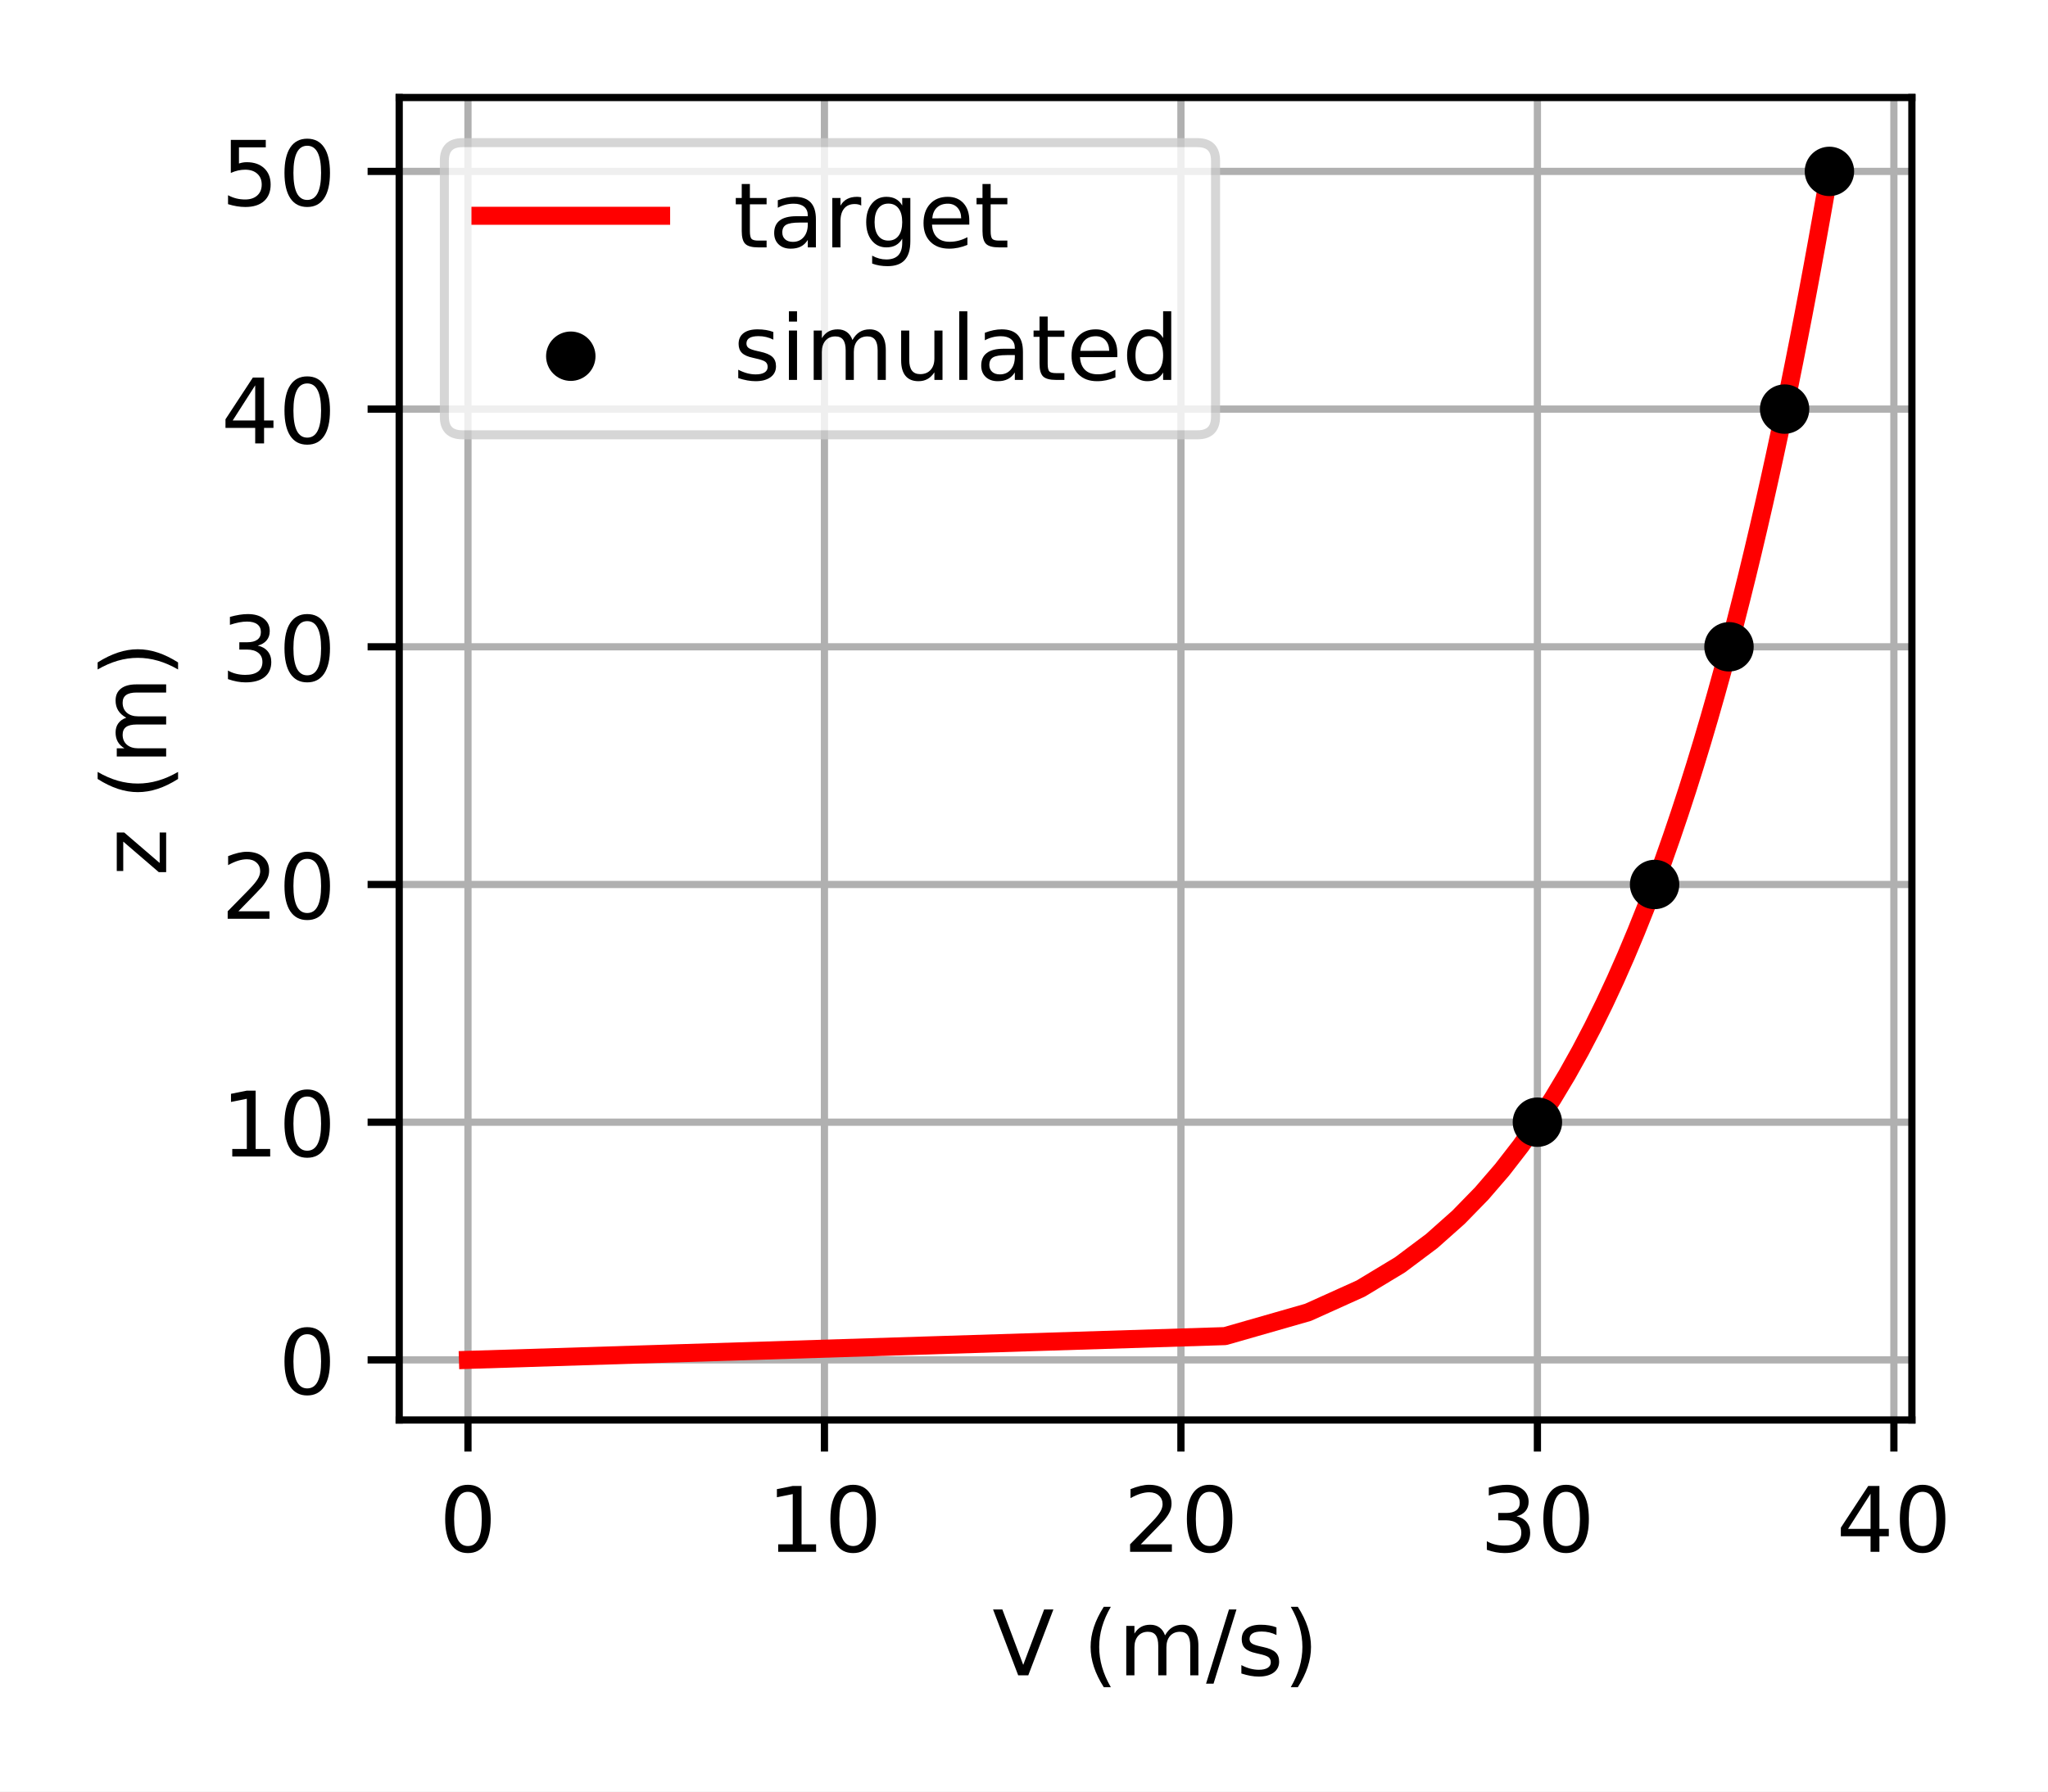
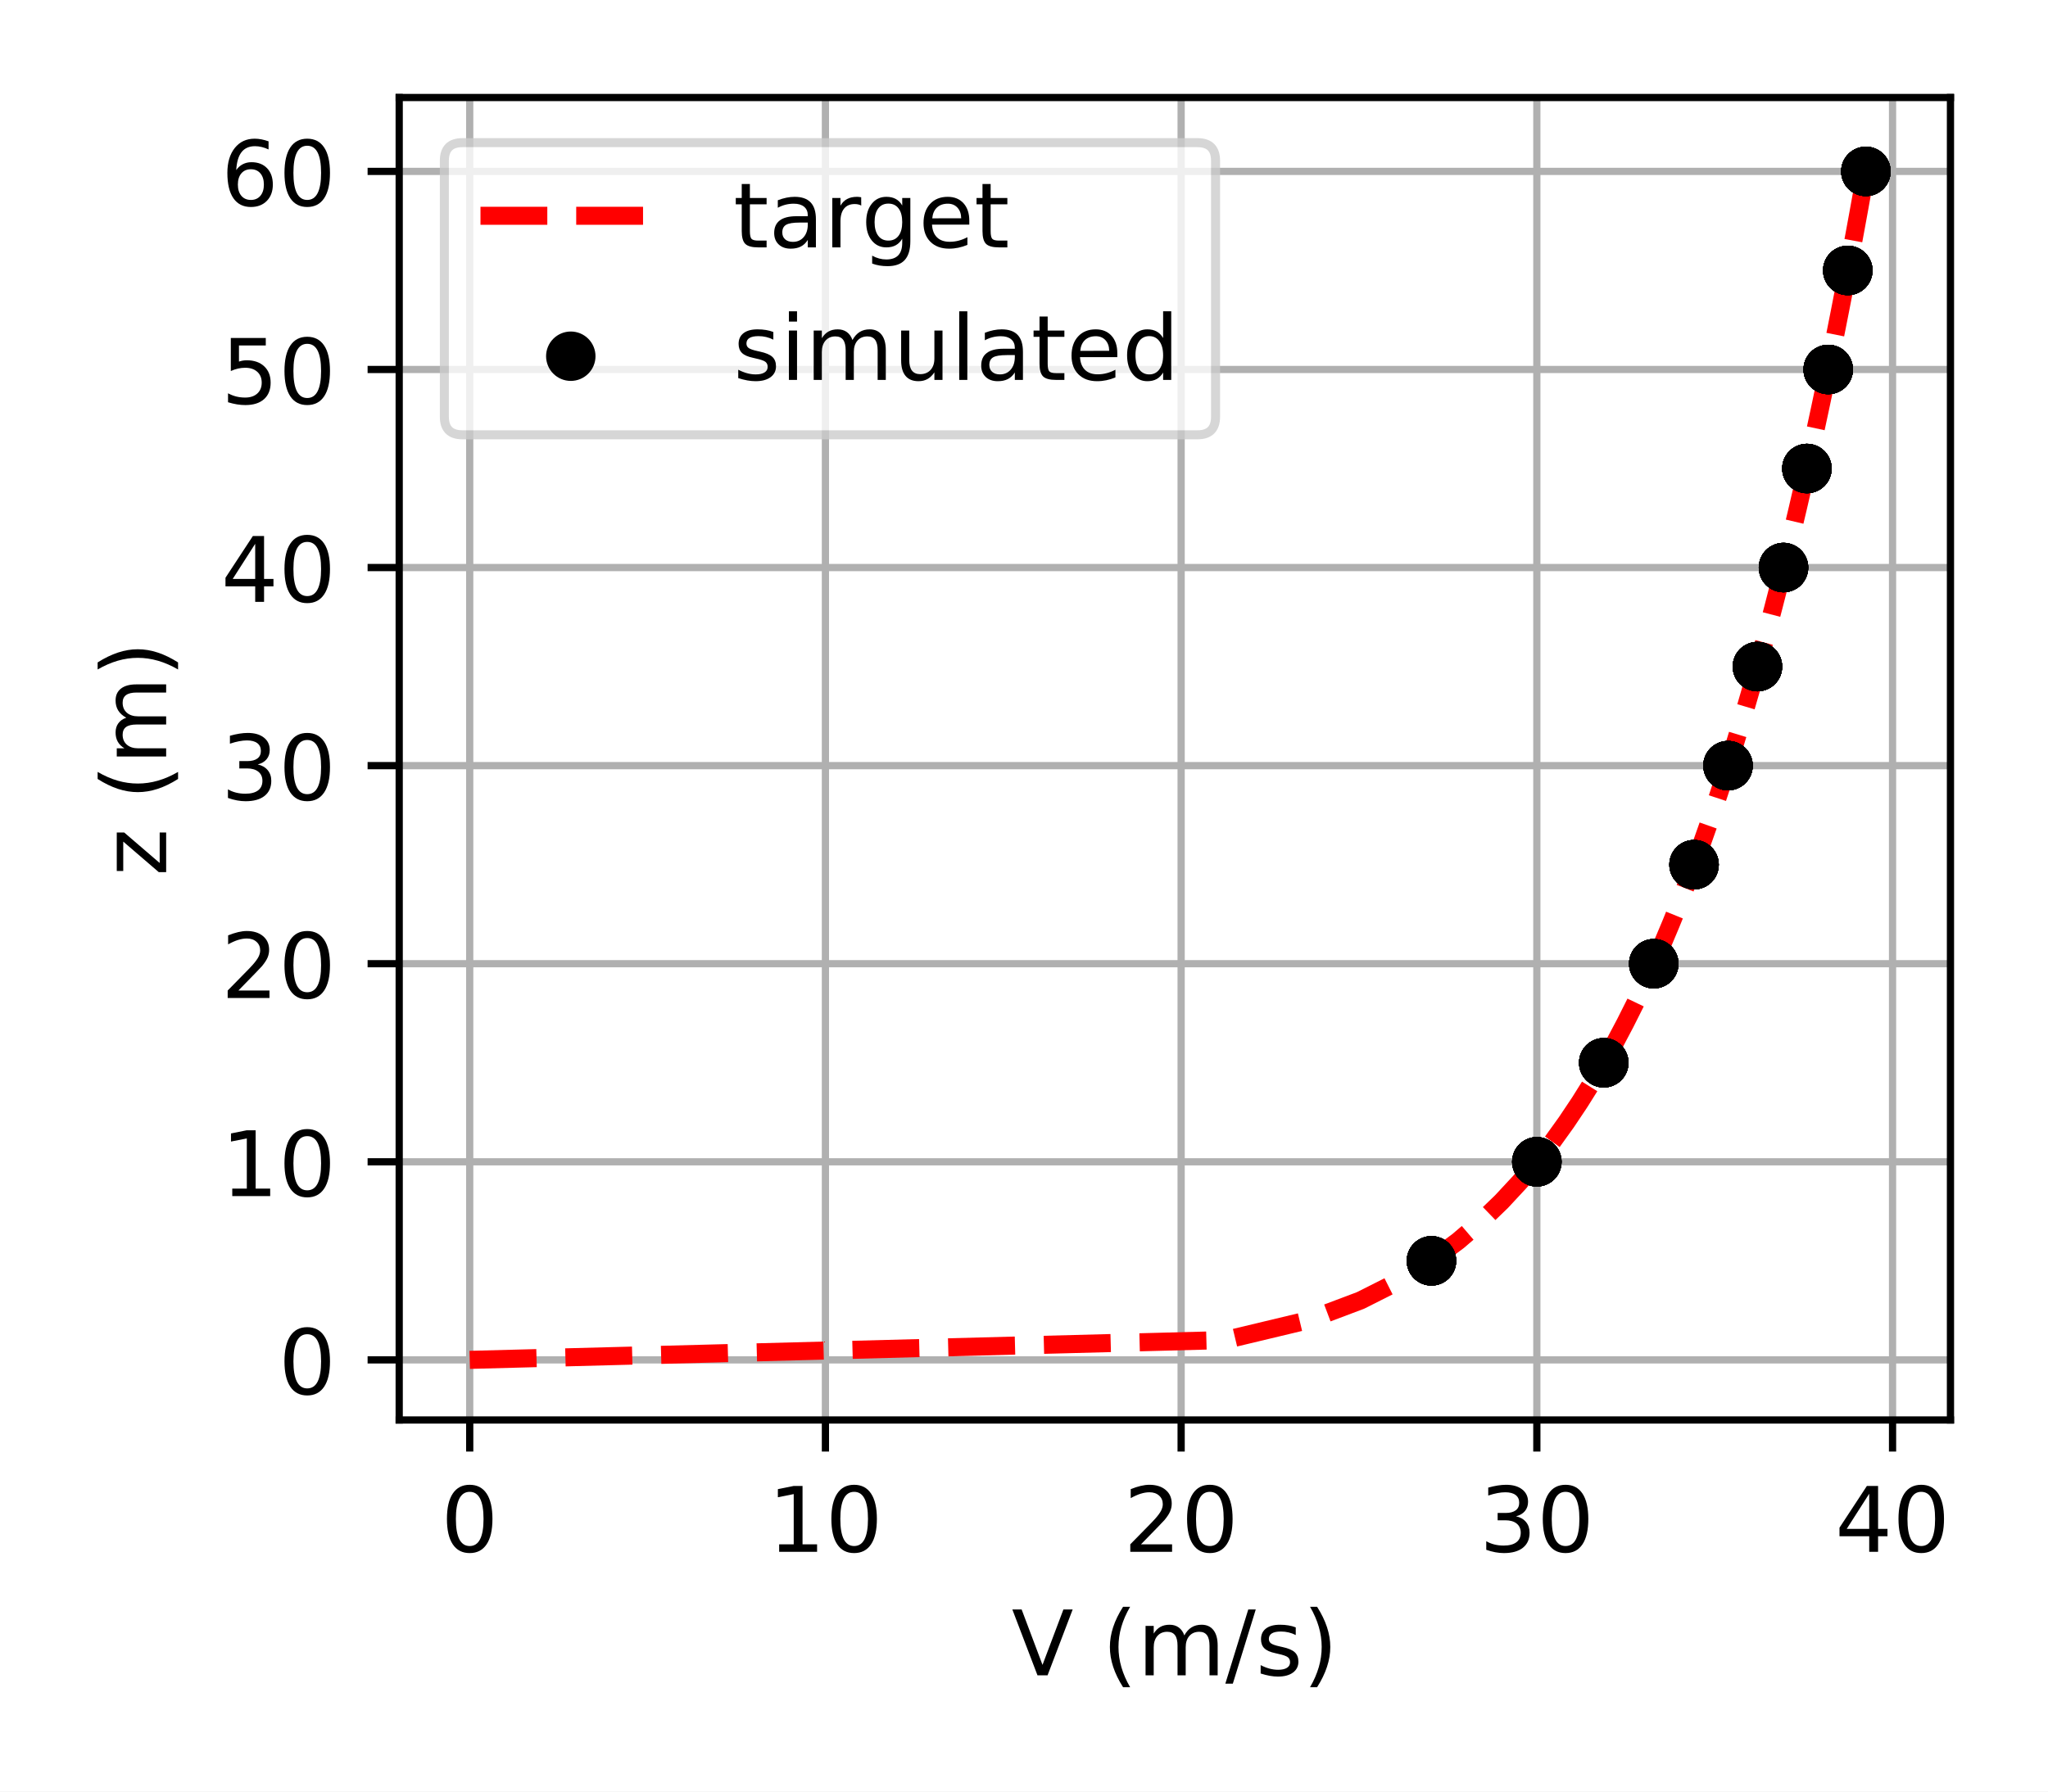
<svg xmlns="http://www.w3.org/2000/svg" xmlns:xlink="http://www.w3.org/1999/xlink" height="198.425pt" version="1.1" viewBox="0 0 226.772 198.425" width="226.772pt">
  <defs>
    <style type="text/css">
*{stroke-linecap:butt;stroke-linejoin:round;}
  </style>
  </defs>
  <g id="figure_1">
    <g id="patch_1">
      <path d="M 0 198.425  L 226.772 198.425  L 226.772 0  L 0 0  z " style="fill:#ffffff;" />
    </g>
    <g id="axes_1">
      <g id="patch_2">
-         <path d="M 44.203 157.269  L 211.701 157.269  L 211.701 10.8  L 44.203 10.8  z " style="fill:#ffffff;" />
+         <path d="M 44.203 157.269  L 215.972 157.269  L 215.972 10.8  L 44.203 10.8  z " style="fill:#ffffff;" />
      </g>
      <g id="matplotlib.axis_1">
        <g id="xtick_1">
          <g id="line2d_1">
-             <path clip-path="url(#pe8f94f82e1)" d="M 51.817 157.269  L 51.817 10.8  " style="fill:none;stroke:#b0b0b0;stroke-linecap:square;stroke-width:0.8;" />
+             <path clip-path="url(#pd57cbe5800)" d="M 52.011 157.269  L 52.011 10.8  " style="fill:none;stroke:#b0b0b0;stroke-linecap:square;stroke-width:0.8;" />
          </g>
          <g id="line2d_2">
            <defs>
-               <path d="M 0 0  L 0 3.5  " id="m0ec9270f20" style="stroke:#000000;stroke-width:0.8;" />
-             </defs>
-             <g>
-               <use style="stroke:#000000;stroke-width:0.8;" x="51.817" xlink:href="#m0ec9270f20" y="157.269" />
+               <path d="M 0 0  L 0 3.5  " id="m71112f2b1e" style="stroke:#000000;stroke-width:0.8;" />
+             </defs>
+             <g>
+               <use style="stroke:#000000;stroke-width:0.8;" x="52.011" xlink:href="#m71112f2b1e" y="157.269" />
            </g>
          </g>
          <g id="text_1">
            <defs>
              <path d="M 31.781 66.406  Q 24.172 66.406 20.328 58.906  Q 16.5 51.422 16.5 36.375  Q 16.5 21.391 20.328 13.891  Q 24.172 6.391 31.781 6.391  Q 39.453 6.391 43.281 13.891  Q 47.125 21.391 47.125 36.375  Q 47.125 51.422 43.281 58.906  Q 39.453 66.406 31.781 66.406  z M 31.781 74.219  Q 44.047 74.219 50.516 64.516  Q 56.984 54.828 56.984 36.375  Q 56.984 17.969 50.516 8.266  Q 44.047 -1.422 31.781 -1.422  Q 19.531 -1.422 13.062 8.266  Q 6.594 17.969 6.594 36.375  Q 6.594 54.828 13.062 64.516  Q 19.531 74.219 31.781 74.219  z " id="DejaVuSans-48" />
            </defs>
-             <g transform="translate(48.63543 171.8674)scale(0.1 -0.1)">
+             <g transform="translate(48.82953 171.8674)scale(0.1 -0.1)">
              <use xlink:href="#DejaVuSans-48" />
            </g>
          </g>
        </g>
        <g id="xtick_2">
          <g id="line2d_3">
-             <path clip-path="url(#pe8f94f82e1)" d="M 91.289 157.269  L 91.289 10.8  " style="fill:none;stroke:#b0b0b0;stroke-linecap:square;stroke-width:0.8;" />
+             <path clip-path="url(#pd57cbe5800)" d="M 91.398 157.269  L 91.398 10.8  " style="fill:none;stroke:#b0b0b0;stroke-linecap:square;stroke-width:0.8;" />
          </g>
          <g id="line2d_4">
            <g>
-               <use style="stroke:#000000;stroke-width:0.8;" x="91.289" xlink:href="#m0ec9270f20" y="157.269" />
+               <use style="stroke:#000000;stroke-width:0.8;" x="91.398" xlink:href="#m71112f2b1e" y="157.269" />
            </g>
          </g>
          <g id="text_2">
            <defs>
              <path d="M 12.406 8.297  L 28.516 8.297  L 28.516 63.922  L 10.984 60.406  L 10.984 69.391  L 28.422 72.906  L 38.281 72.906  L 38.281 8.297  L 54.391 8.297  L 54.391 0  L 12.406 0  z " id="DejaVuSans-49" />
            </defs>
-             <g transform="translate(84.92685 171.8674)scale(0.1 -0.1)">
+             <g transform="translate(85.03526 171.8674)scale(0.1 -0.1)">
              <use xlink:href="#DejaVuSans-49" />
              <use x="63.623" xlink:href="#DejaVuSans-48" />
            </g>
          </g>
        </g>
        <g id="xtick_3">
          <g id="line2d_5">
-             <path clip-path="url(#pe8f94f82e1)" d="M 130.762 157.269  L 130.762 10.8  " style="fill:none;stroke:#b0b0b0;stroke-linecap:square;stroke-width:0.8;" />
+             <path clip-path="url(#pd57cbe5800)" d="M 130.785 157.269  L 130.785 10.8  " style="fill:none;stroke:#b0b0b0;stroke-linecap:square;stroke-width:0.8;" />
          </g>
          <g id="line2d_6">
            <g>
-               <use style="stroke:#000000;stroke-width:0.8;" x="130.762" xlink:href="#m0ec9270f20" y="157.269" />
+               <use style="stroke:#000000;stroke-width:0.8;" x="130.785" xlink:href="#m71112f2b1e" y="157.269" />
            </g>
          </g>
          <g id="text_3">
            <defs>
              <path d="M 19.188 8.297  L 53.609 8.297  L 53.609 0  L 7.328 0  L 7.328 8.297  Q 12.938 14.109 22.625 23.891  Q 32.328 33.688 34.812 36.531  Q 39.547 41.844 41.422 45.531  Q 43.312 49.219 43.312 52.781  Q 43.312 58.594 39.234 62.25  Q 35.156 65.922 28.609 65.922  Q 23.969 65.922 18.812 64.312  Q 13.672 62.703 7.812 59.422  L 7.812 69.391  Q 13.766 71.781 18.938 73  Q 24.125 74.219 28.422 74.219  Q 39.75 74.219 46.484 68.547  Q 53.219 62.891 53.219 53.422  Q 53.219 48.922 51.531 44.891  Q 49.859 40.875 45.406 35.406  Q 44.188 33.984 37.641 27.219  Q 31.109 20.453 19.188 8.297  z " id="DejaVuSans-50" />
            </defs>
-             <g transform="translate(124.3995 171.8674)scale(0.1 -0.1)">
+             <g transform="translate(124.4222 171.8674)scale(0.1 -0.1)">
              <use xlink:href="#DejaVuSans-50" />
              <use x="63.623" xlink:href="#DejaVuSans-48" />
            </g>
          </g>
        </g>
        <g id="xtick_4">
          <g id="line2d_7">
-             <path clip-path="url(#pe8f94f82e1)" d="M 170.235 157.269  L 170.235 10.8  " style="fill:none;stroke:#b0b0b0;stroke-linecap:square;stroke-width:0.8;" />
+             <path clip-path="url(#pd57cbe5800)" d="M 170.172 157.269  L 170.172 10.8  " style="fill:none;stroke:#b0b0b0;stroke-linecap:square;stroke-width:0.8;" />
          </g>
          <g id="line2d_8">
            <g>
-               <use style="stroke:#000000;stroke-width:0.8;" x="170.235" xlink:href="#m0ec9270f20" y="157.269" />
+               <use style="stroke:#000000;stroke-width:0.8;" x="170.172" xlink:href="#m71112f2b1e" y="157.269" />
            </g>
          </g>
          <g id="text_4">
            <defs>
              <path d="M 40.578 39.312  Q 47.656 37.797 51.625 33  Q 55.609 28.219 55.609 21.188  Q 55.609 10.406 48.188 4.484  Q 40.766 -1.422 27.094 -1.422  Q 22.516 -1.422 17.656 -0.516  Q 12.797 0.391 7.625 2.203  L 7.625 11.719  Q 11.719 9.328 16.594 8.109  Q 21.484 6.891 26.812 6.891  Q 36.078 6.891 40.938 10.547  Q 45.797 14.203 45.797 21.188  Q 45.797 27.641 41.281 31.266  Q 36.766 34.906 28.719 34.906  L 20.219 34.906  L 20.219 43.016  L 29.109 43.016  Q 36.375 43.016 40.234 45.922  Q 44.094 48.828 44.094 54.297  Q 44.094 59.906 40.109 62.906  Q 36.141 65.922 28.719 65.922  Q 24.656 65.922 20.016 65.031  Q 15.375 64.156 9.812 62.312  L 9.812 71.094  Q 15.438 72.656 20.344 73.438  Q 25.25 74.219 29.594 74.219  Q 40.828 74.219 47.359 69.109  Q 53.906 64.016 53.906 55.328  Q 53.906 49.266 50.438 45.094  Q 46.969 40.922 40.578 39.312  z " id="DejaVuSans-51" />
            </defs>
-             <g transform="translate(163.8722 171.8674)scale(0.1 -0.1)">
+             <g transform="translate(163.8092 171.8674)scale(0.1 -0.1)">
              <use xlink:href="#DejaVuSans-51" />
              <use x="63.623" xlink:href="#DejaVuSans-48" />
            </g>
          </g>
        </g>
        <g id="xtick_5">
          <g id="line2d_9">
-             <path clip-path="url(#pe8f94f82e1)" d="M 209.707 157.269  L 209.707 10.8  " style="fill:none;stroke:#b0b0b0;stroke-linecap:square;stroke-width:0.8;" />
+             <path clip-path="url(#pd57cbe5800)" d="M 209.559 157.269  L 209.559 10.8  " style="fill:none;stroke:#b0b0b0;stroke-linecap:square;stroke-width:0.8;" />
          </g>
          <g id="line2d_10">
            <g>
-               <use style="stroke:#000000;stroke-width:0.8;" x="209.707" xlink:href="#m0ec9270f20" y="157.269" />
+               <use style="stroke:#000000;stroke-width:0.8;" x="209.559" xlink:href="#m71112f2b1e" y="157.269" />
            </g>
          </g>
          <g id="text_5">
            <defs>
              <path d="M 37.797 64.312  L 12.891 25.391  L 37.797 25.391  z M 35.203 72.906  L 47.609 72.906  L 47.609 25.391  L 58.016 25.391  L 58.016 17.188  L 47.609 17.188  L 47.609 0  L 37.797 0  L 37.797 17.188  L 4.891 17.188  L 4.891 26.703  z " id="DejaVuSans-52" />
            </defs>
-             <g transform="translate(203.3449 171.8674)scale(0.1 -0.1)">
+             <g transform="translate(203.1962 171.8674)scale(0.1 -0.1)">
              <use xlink:href="#DejaVuSans-52" />
              <use x="63.623" xlink:href="#DejaVuSans-48" />
            </g>
          </g>
        </g>
        <g id="text_6">
          <defs>
            <path d="M 28.609 0  L 0.781 72.906  L 11.078 72.906  L 34.188 11.531  L 57.328 72.906  L 67.578 72.906  L 39.797 0  z " id="DejaVuSans-86" />
            <path id="DejaVuSans-32" />
            <path d="M 31 75.875  Q 24.469 64.656 21.281 53.656  Q 18.109 42.672 18.109 31.391  Q 18.109 20.125 21.312 9.062  Q 24.516 -2 31 -13.188  L 23.188 -13.188  Q 15.875 -1.703 12.234 9.375  Q 8.594 20.453 8.594 31.391  Q 8.594 42.281 12.203 53.312  Q 15.828 64.359 23.188 75.875  z " id="DejaVuSans-40" />
            <path d="M 52 44.188  Q 55.375 50.25 60.062 53.125  Q 64.75 56 71.094 56  Q 79.641 56 84.281 50.016  Q 88.922 44.047 88.922 33.016  L 88.922 0  L 79.891 0  L 79.891 32.719  Q 79.891 40.578 77.094 44.375  Q 74.312 48.188 68.609 48.188  Q 61.625 48.188 57.562 43.547  Q 53.516 38.922 53.516 30.906  L 53.516 0  L 44.484 0  L 44.484 32.719  Q 44.484 40.625 41.703 44.406  Q 38.922 48.188 33.109 48.188  Q 26.219 48.188 22.156 43.531  Q 18.109 38.875 18.109 30.906  L 18.109 0  L 9.078 0  L 9.078 54.688  L 18.109 54.688  L 18.109 46.188  Q 21.188 51.219 25.484 53.609  Q 29.781 56 35.688 56  Q 41.656 56 45.828 52.969  Q 50 49.953 52 44.188  z " id="DejaVuSans-109" />
            <path d="M 25.391 72.906  L 33.688 72.906  L 8.297 -9.281  L 0 -9.281  z " id="DejaVuSans-47" />
            <path d="M 44.281 53.078  L 44.281 44.578  Q 40.484 46.531 36.375 47.5  Q 32.281 48.484 27.875 48.484  Q 21.188 48.484 17.844 46.438  Q 14.5 44.391 14.5 40.281  Q 14.5 37.156 16.891 35.375  Q 19.281 33.594 26.516 31.984  L 29.594 31.297  Q 39.156 29.25 43.188 25.516  Q 47.219 21.781 47.219 15.094  Q 47.219 7.469 41.188 3.016  Q 35.156 -1.422 24.609 -1.422  Q 20.219 -1.422 15.453 -0.562  Q 10.688 0.297 5.422 2  L 5.422 11.281  Q 10.406 8.688 15.234 7.391  Q 20.062 6.109 24.812 6.109  Q 31.156 6.109 34.562 8.281  Q 37.984 10.453 37.984 14.406  Q 37.984 18.062 35.516 20.016  Q 33.062 21.969 24.703 23.781  L 21.578 24.516  Q 13.234 26.266 9.516 29.906  Q 5.812 33.547 5.812 39.891  Q 5.812 47.609 11.281 51.797  Q 16.75 56 26.812 56  Q 31.781 56 36.172 55.266  Q 40.578 54.547 44.281 53.078  z " id="DejaVuSans-115" />
            <path d="M 8.016 75.875  L 15.828 75.875  Q 23.141 64.359 26.781 53.312  Q 30.422 42.281 30.422 31.391  Q 30.422 20.453 26.781 9.375  Q 23.141 -1.703 15.828 -13.188  L 8.016 -13.188  Q 14.5 -2 17.703 9.062  Q 20.906 20.125 20.906 31.391  Q 20.906 42.672 17.703 53.656  Q 14.5 64.656 8.016 75.875  z " id="DejaVuSans-41" />
          </defs>
-           <g transform="translate(109.8819 185.5455)scale(0.1 -0.1)">
+           <g transform="translate(112.0171 185.5455)scale(0.1 -0.1)">
            <use xlink:href="#DejaVuSans-86" />
            <use x="68.408" xlink:href="#DejaVuSans-32" />
            <use x="100.195" xlink:href="#DejaVuSans-40" />
            <use x="139.209" xlink:href="#DejaVuSans-109" />
            <use x="236.621" xlink:href="#DejaVuSans-47" />
            <use x="270.312" xlink:href="#DejaVuSans-115" />
            <use x="322.412" xlink:href="#DejaVuSans-41" />
          </g>
        </g>
      </g>
      <g id="matplotlib.axis_2">
        <g id="ytick_1">
          <g id="line2d_11">
-             <path clip-path="url(#pe8f94f82e1)" d="M 44.203 150.611  L 211.701 150.611  " style="fill:none;stroke:#b0b0b0;stroke-linecap:square;stroke-width:0.8;" />
+             <path clip-path="url(#pd57cbe5800)" d="M 44.203 150.611  L 215.972 150.611  " style="fill:none;stroke:#b0b0b0;stroke-linecap:square;stroke-width:0.8;" />
          </g>
          <g id="line2d_12">
            <defs>
-               <path d="M 0 0  L -3.5 0  " id="m6066e47d6d" style="stroke:#000000;stroke-width:0.8;" />
-             </defs>
-             <g>
-               <use style="stroke:#000000;stroke-width:0.8;" x="44.203" xlink:href="#m6066e47d6d" y="150.611" />
+               <path d="M 0 0  L -3.5 0  " id="m76aeb158dd" style="stroke:#000000;stroke-width:0.8;" />
+             </defs>
+             <g>
+               <use style="stroke:#000000;stroke-width:0.8;" x="44.203" xlink:href="#m76aeb158dd" y="150.611" />
            </g>
          </g>
          <g id="text_7">
            <g transform="translate(30.84062 154.4105)scale(0.1 -0.1)">
              <use xlink:href="#DejaVuSans-48" />
            </g>
          </g>
        </g>
        <g id="ytick_2">
          <g id="line2d_13">
-             <path clip-path="url(#pe8f94f82e1)" d="M 44.203 124.286  L 211.701 124.286  " style="fill:none;stroke:#b0b0b0;stroke-linecap:square;stroke-width:0.8;" />
+             <path clip-path="url(#pd57cbe5800)" d="M 44.203 128.673  L 215.972 128.673  " style="fill:none;stroke:#b0b0b0;stroke-linecap:square;stroke-width:0.8;" />
          </g>
          <g id="line2d_14">
            <g>
-               <use style="stroke:#000000;stroke-width:0.8;" x="44.203" xlink:href="#m6066e47d6d" y="124.286" />
+               <use style="stroke:#000000;stroke-width:0.8;" x="44.203" xlink:href="#m76aeb158dd" y="128.673" />
            </g>
          </g>
          <g id="text_8">
-             <g transform="translate(24.47812 128.0849)scale(0.1 -0.1)">
+             <g transform="translate(24.47812 132.4725)scale(0.1 -0.1)">
              <use xlink:href="#DejaVuSans-49" />
              <use x="63.623" xlink:href="#DejaVuSans-48" />
            </g>
          </g>
        </g>
        <g id="ytick_3">
          <g id="line2d_15">
-             <path clip-path="url(#pe8f94f82e1)" d="M 44.203 97.96  L 211.701 97.96  " style="fill:none;stroke:#b0b0b0;stroke-linecap:square;stroke-width:0.8;" />
+             <path clip-path="url(#pd57cbe5800)" d="M 44.203 106.735  L 215.972 106.735  " style="fill:none;stroke:#b0b0b0;stroke-linecap:square;stroke-width:0.8;" />
          </g>
          <g id="line2d_16">
            <g>
-               <use style="stroke:#000000;stroke-width:0.8;" x="44.203" xlink:href="#m6066e47d6d" y="97.96" />
+               <use style="stroke:#000000;stroke-width:0.8;" x="44.203" xlink:href="#m76aeb158dd" y="106.735" />
            </g>
          </g>
          <g id="text_9">
-             <g transform="translate(24.47812 101.7593)scale(0.1 -0.1)">
+             <g transform="translate(24.47812 110.5345)scale(0.1 -0.1)">
              <use xlink:href="#DejaVuSans-50" />
              <use x="63.623" xlink:href="#DejaVuSans-48" />
            </g>
          </g>
        </g>
        <g id="ytick_4">
          <g id="line2d_17">
-             <path clip-path="url(#pe8f94f82e1)" d="M 44.203 71.635  L 211.701 71.635  " style="fill:none;stroke:#b0b0b0;stroke-linecap:square;stroke-width:0.8;" />
+             <path clip-path="url(#pd57cbe5800)" d="M 44.203 84.797  L 215.972 84.797  " style="fill:none;stroke:#b0b0b0;stroke-linecap:square;stroke-width:0.8;" />
          </g>
          <g id="line2d_18">
            <g>
-               <use style="stroke:#000000;stroke-width:0.8;" x="44.203" xlink:href="#m6066e47d6d" y="71.635" />
+               <use style="stroke:#000000;stroke-width:0.8;" x="44.203" xlink:href="#m76aeb158dd" y="84.797" />
            </g>
          </g>
          <g id="text_10">
-             <g transform="translate(24.47812 75.43376)scale(0.1 -0.1)">
+             <g transform="translate(24.47812 88.59655)scale(0.1 -0.1)">
              <use xlink:href="#DejaVuSans-51" />
              <use x="63.623" xlink:href="#DejaVuSans-48" />
            </g>
          </g>
        </g>
        <g id="ytick_5">
          <g id="line2d_19">
-             <path clip-path="url(#pe8f94f82e1)" d="M 44.203 45.309  L 211.701 45.309  " style="fill:none;stroke:#b0b0b0;stroke-linecap:square;stroke-width:0.8;" />
+             <path clip-path="url(#pd57cbe5800)" d="M 44.203 62.859  L 215.972 62.859  " style="fill:none;stroke:#b0b0b0;stroke-linecap:square;stroke-width:0.8;" />
          </g>
          <g id="line2d_20">
            <g>
-               <use style="stroke:#000000;stroke-width:0.8;" x="44.203" xlink:href="#m6066e47d6d" y="45.309" />
+               <use style="stroke:#000000;stroke-width:0.8;" x="44.203" xlink:href="#m76aeb158dd" y="62.859" />
            </g>
          </g>
          <g id="text_11">
-             <g transform="translate(24.47812 49.10818)scale(0.1 -0.1)">
+             <g transform="translate(24.47812 66.65856)scale(0.1 -0.1)">
              <use xlink:href="#DejaVuSans-52" />
              <use x="63.623" xlink:href="#DejaVuSans-48" />
            </g>
          </g>
        </g>
        <g id="ytick_6">
          <g id="line2d_21">
-             <path clip-path="url(#pe8f94f82e1)" d="M 44.203 18.983  L 211.701 18.983  " style="fill:none;stroke:#b0b0b0;stroke-linecap:square;stroke-width:0.8;" />
+             <path clip-path="url(#pd57cbe5800)" d="M 44.203 40.921  L 215.972 40.921  " style="fill:none;stroke:#b0b0b0;stroke-linecap:square;stroke-width:0.8;" />
          </g>
          <g id="line2d_22">
            <g>
-               <use style="stroke:#000000;stroke-width:0.8;" x="44.203" xlink:href="#m6066e47d6d" y="18.983" />
+               <use style="stroke:#000000;stroke-width:0.8;" x="44.203" xlink:href="#m76aeb158dd" y="40.921" />
            </g>
          </g>
          <g id="text_12">
            <defs>
              <path d="M 10.797 72.906  L 49.516 72.906  L 49.516 64.594  L 19.828 64.594  L 19.828 46.734  Q 21.969 47.469 24.109 47.828  Q 26.266 48.188 28.422 48.188  Q 40.625 48.188 47.75 41.5  Q 54.891 34.812 54.891 23.391  Q 54.891 11.625 47.562 5.094  Q 40.234 -1.422 26.906 -1.422  Q 22.312 -1.422 17.547 -0.641  Q 12.797 0.141 7.719 1.703  L 7.719 11.625  Q 12.109 9.234 16.797 8.062  Q 21.484 6.891 26.703 6.891  Q 35.156 6.891 40.078 11.328  Q 45.016 15.766 45.016 23.391  Q 45.016 31 40.078 35.438  Q 35.156 39.891 26.703 39.891  Q 22.75 39.891 18.812 39.016  Q 14.891 38.141 10.797 36.281  z " id="DejaVuSans-53" />
            </defs>
+             <g transform="translate(24.47812 44.72058)scale(0.1 -0.1)">
+               <use xlink:href="#DejaVuSans-53" />
+               <use x="63.623" xlink:href="#DejaVuSans-48" />
+             </g>
+           </g>
+         </g>
+         <g id="ytick_7">
+           <g id="line2d_23">
+             <path clip-path="url(#pd57cbe5800)" d="M 44.203 18.983  L 215.972 18.983  " style="fill:none;stroke:#b0b0b0;stroke-linecap:square;stroke-width:0.8;" />
+           </g>
+           <g id="line2d_24">
+             <g>
+               <use style="stroke:#000000;stroke-width:0.8;" x="44.203" xlink:href="#m76aeb158dd" y="18.983" />
+             </g>
+           </g>
+           <g id="text_13">
+             <defs>
+               <path d="M 33.016 40.375  Q 26.375 40.375 22.484 35.828  Q 18.609 31.297 18.609 23.391  Q 18.609 15.531 22.484 10.953  Q 26.375 6.391 33.016 6.391  Q 39.656 6.391 43.531 10.953  Q 47.406 15.531 47.406 23.391  Q 47.406 31.297 43.531 35.828  Q 39.656 40.375 33.016 40.375  z M 52.594 71.297  L 52.594 62.312  Q 48.875 64.062 45.094 64.984  Q 41.312 65.922 37.594 65.922  Q 27.828 65.922 22.672 59.328  Q 17.531 52.734 16.797 39.406  Q 19.672 43.656 24.016 45.922  Q 28.375 48.188 33.594 48.188  Q 44.578 48.188 50.953 41.516  Q 57.328 34.859 57.328 23.391  Q 57.328 12.156 50.688 5.359  Q 44.047 -1.422 33.016 -1.422  Q 20.359 -1.422 13.672 8.266  Q 6.984 17.969 6.984 36.375  Q 6.984 53.656 15.188 63.938  Q 23.391 74.219 37.203 74.219  Q 40.922 74.219 44.703 73.484  Q 48.484 72.75 52.594 71.297  z " id="DejaVuSans-54" />
+             </defs>
            <g transform="translate(24.47812 22.7826)scale(0.1 -0.1)">
-               <use xlink:href="#DejaVuSans-53" />
-               <use x="63.623" xlink:href="#DejaVuSans-48" />
-             </g>
-           </g>
-         </g>
-         <g id="text_13">
+               <use xlink:href="#DejaVuSans-54" />
+               <use x="63.623" xlink:href="#DejaVuSans-48" />
+             </g>
+           </g>
+         </g>
+         <g id="text_14">
          <defs>
            <path d="M 5.516 54.688  L 48.188 54.688  L 48.188 46.484  L 14.406 7.172  L 48.188 7.172  L 48.188 0  L 4.297 0  L 4.297 8.203  L 38.094 47.516  L 5.516 47.516  z " id="DejaVuSans-122" />
          </defs>
          <g transform="translate(18.39844 97.01963)rotate(-90)scale(0.1 -0.1)">
            <use xlink:href="#DejaVuSans-122" />
            <use x="52.49" xlink:href="#DejaVuSans-32" />
            <use x="84.277" xlink:href="#DejaVuSans-40" />
            <use x="123.291" xlink:href="#DejaVuSans-109" />
            <use x="220.703" xlink:href="#DejaVuSans-41" />
          </g>
        </g>
      </g>
-       <g id="line2d_23">
-         <path clip-path="url(#pe8f94f82e1)" d="M 51.817 150.611  L 135.65 147.979  L 144.836 145.346  L 150.669 142.714  L 155.028 140.081  L 158.541 137.448  L 161.5 134.816  L 164.066 132.183  L 166.337 129.551  L 168.378 126.918  L 170.235 124.286  L 171.94 121.653  L 173.518 119.021  L 174.988 116.388  L 176.365 113.755  L 177.66 111.123  L 178.885 108.49  L 180.045 105.858  L 181.149 103.225  L 182.203 100.593  L 183.21 97.96  L 184.175 95.328  L 185.102 92.695  L 185.993 90.062  L 186.853 87.43  L 187.682 84.797  L 188.484 82.165  L 189.26 79.532  L 190.011 76.9  L 190.741 74.267  L 191.449 71.635  L 192.137 69.002  L 192.807 66.369  L 193.46 63.737  L 194.095 61.104  L 194.715 58.472  L 195.32 55.839  L 195.911 53.207  L 196.489 50.574  L 197.054 47.942  L 197.606 45.309  L 198.147 42.676  L 198.677 40.044  L 199.197 37.411  L 199.706 34.779  L 200.205 32.146  L 200.695 29.514  L 201.176 26.881  L 201.648 24.248  L 202.113 21.616  L 202.569 18.983  " style="fill:none;stroke:#ff0000;stroke-linecap:square;stroke-width:2;" />
+       <g id="line2d_25">
+         <path clip-path="url(#pd57cbe5800)" d="M 52.011 150.611  L 135.662 148.417  L 144.828 146.224  L 150.648 144.03  L 154.998 141.836  L 158.503 139.642  L 161.456 137.448  L 164.016 135.255  L 166.282 133.061  L 168.319 130.867  L 170.172 128.673  L 171.873 126.479  L 173.448 124.286  L 174.915 122.092  L 176.288 119.898  L 177.581 117.704  L 178.803 115.51  L 179.961 113.317  L 181.063 111.123  L 182.114 108.929  L 183.119 106.735  L 184.082 104.542  L 185.006 102.348  L 185.896 100.154  L 186.754 97.96  L 187.581 95.766  L 188.381 93.573  L 189.155 91.379  L 189.905 89.185  L 190.633 86.991  L 191.34 84.797  L 192.027 82.604  L 192.695 80.41  L 193.346 78.216  L 193.98 76.022  L 194.599 73.828  L 195.203 71.635  L 195.793 69.441  L 196.369 67.247  L 196.933 65.053  L 197.484 62.859  L 198.024 60.666  L 198.552 58.472  L 199.071 56.278  L 199.579 54.084  L 200.077 51.89  L 200.566 49.697  L 201.046 47.503  L 201.517 45.309  L 201.98 43.115  L 202.436 40.921  L 202.883 38.728  L 203.323 36.534  L 203.756 34.34  L 204.182 32.146  L 204.602 29.952  L 205.015 27.759  L 205.421 25.565  L 205.822 23.371  L 206.217 21.177  L 206.606 18.983  " style="fill:none;stroke:#ff0000;stroke-dasharray:7.4,3.2;stroke-dashoffset:0;stroke-width:2;" />
      </g>
      <g id="PathCollection_1">
        <defs>
-           <path d="M 0 2.236  C 0.593 2.236 1.162 2 1.581 1.581  C 2 1.162 2.236 0.593 2.236 0  C 2.236 -0.593 2 -1.162 1.581 -1.581  C 1.162 -2 0.593 -2.236 0 -2.236  C -0.593 -2.236 -1.162 -2 -1.581 -1.581  C -2 -1.162 -2.236 -0.593 -2.236 0  C -2.236 0.593 -2 1.162 -1.581 1.581  C -1.162 2 -0.593 2.236 0 2.236  z " id="mbd048124bb" style="stroke:#000000;" />
+           <path d="M 0 2.236  C 0.593 2.236 1.162 2 1.581 1.581  C 2 1.162 2.236 0.593 2.236 0  C 2.236 -0.593 2 -1.162 1.581 -1.581  C 1.162 -2 0.593 -2.236 0 -2.236  C -0.593 -2.236 -1.162 -2 -1.581 -1.581  C -2 -1.162 -2.236 -0.593 -2.236 0  C -2.236 0.593 -2 1.162 -1.581 1.581  C -1.162 2 -0.593 2.236 0 2.236  z " id="mbd444931fb" style="stroke:#000000;" />
        </defs>
-         <g clip-path="url(#pe8f94f82e1)">
-           <use style="stroke:#000000;" x="170.235" xlink:href="#mbd048124bb" y="124.286" />
-           <use style="stroke:#000000;" x="183.21" xlink:href="#mbd048124bb" y="97.96" />
-           <use style="stroke:#000000;" x="191.449" xlink:href="#mbd048124bb" y="71.635" />
-           <use style="stroke:#000000;" x="197.606" xlink:href="#mbd048124bb" y="45.309" />
-           <use style="stroke:#000000;" x="202.569" xlink:href="#mbd048124bb" y="18.983" />
+         <g clip-path="url(#pd57cbe5800)">
+           <use style="stroke:#000000;" x="158.503" xlink:href="#mbd444931fb" y="139.642" />
+           <use style="stroke:#000000;" x="170.172" xlink:href="#mbd444931fb" y="128.673" />
+           <use style="stroke:#000000;" x="177.581" xlink:href="#mbd444931fb" y="117.704" />
+           <use style="stroke:#000000;" x="183.119" xlink:href="#mbd444931fb" y="106.735" />
+           <use style="stroke:#000000;" x="187.581" xlink:href="#mbd444931fb" y="95.766" />
+           <use style="stroke:#000000;" x="191.34" xlink:href="#mbd444931fb" y="84.797" />
+           <use style="stroke:#000000;" x="194.599" xlink:href="#mbd444931fb" y="73.828" />
+           <use style="stroke:#000000;" x="197.484" xlink:href="#mbd444931fb" y="62.859" />
+           <use style="stroke:#000000;" x="200.077" xlink:href="#mbd444931fb" y="51.89" />
+           <use style="stroke:#000000;" x="202.436" xlink:href="#mbd444931fb" y="40.921" />
+           <use style="stroke:#000000;" x="204.602" xlink:href="#mbd444931fb" y="29.952" />
+           <use style="stroke:#000000;" x="206.606" xlink:href="#mbd444931fb" y="18.983" />
+           <use style="stroke:#000000;" x="158.503" xlink:href="#mbd444931fb" y="139.642" />
+           <use style="stroke:#000000;" x="170.172" xlink:href="#mbd444931fb" y="128.673" />
+           <use style="stroke:#000000;" x="177.581" xlink:href="#mbd444931fb" y="117.704" />
+           <use style="stroke:#000000;" x="183.119" xlink:href="#mbd444931fb" y="106.735" />
+           <use style="stroke:#000000;" x="187.581" xlink:href="#mbd444931fb" y="95.766" />
+           <use style="stroke:#000000;" x="191.34" xlink:href="#mbd444931fb" y="84.797" />
+           <use style="stroke:#000000;" x="194.599" xlink:href="#mbd444931fb" y="73.828" />
+           <use style="stroke:#000000;" x="197.484" xlink:href="#mbd444931fb" y="62.859" />
+           <use style="stroke:#000000;" x="200.077" xlink:href="#mbd444931fb" y="51.89" />
+           <use style="stroke:#000000;" x="202.436" xlink:href="#mbd444931fb" y="40.921" />
+           <use style="stroke:#000000;" x="204.602" xlink:href="#mbd444931fb" y="29.952" />
+           <use style="stroke:#000000;" x="206.606" xlink:href="#mbd444931fb" y="18.983" />
+           <use style="stroke:#000000;" x="158.503" xlink:href="#mbd444931fb" y="139.642" />
+           <use style="stroke:#000000;" x="170.172" xlink:href="#mbd444931fb" y="128.673" />
+           <use style="stroke:#000000;" x="177.581" xlink:href="#mbd444931fb" y="117.704" />
+           <use style="stroke:#000000;" x="183.119" xlink:href="#mbd444931fb" y="106.735" />
+           <use style="stroke:#000000;" x="187.581" xlink:href="#mbd444931fb" y="95.766" />
+           <use style="stroke:#000000;" x="191.34" xlink:href="#mbd444931fb" y="84.797" />
+           <use style="stroke:#000000;" x="194.599" xlink:href="#mbd444931fb" y="73.828" />
+           <use style="stroke:#000000;" x="197.484" xlink:href="#mbd444931fb" y="62.859" />
+           <use style="stroke:#000000;" x="200.077" xlink:href="#mbd444931fb" y="51.89" />
+           <use style="stroke:#000000;" x="202.436" xlink:href="#mbd444931fb" y="40.921" />
+           <use style="stroke:#000000;" x="204.602" xlink:href="#mbd444931fb" y="29.952" />
+           <use style="stroke:#000000;" x="206.606" xlink:href="#mbd444931fb" y="18.983" />
+           <use style="stroke:#000000;" x="158.503" xlink:href="#mbd444931fb" y="139.642" />
+           <use style="stroke:#000000;" x="170.172" xlink:href="#mbd444931fb" y="128.673" />
+           <use style="stroke:#000000;" x="177.581" xlink:href="#mbd444931fb" y="117.704" />
+           <use style="stroke:#000000;" x="183.119" xlink:href="#mbd444931fb" y="106.735" />
+           <use style="stroke:#000000;" x="187.581" xlink:href="#mbd444931fb" y="95.766" />
+           <use style="stroke:#000000;" x="191.34" xlink:href="#mbd444931fb" y="84.797" />
+           <use style="stroke:#000000;" x="194.599" xlink:href="#mbd444931fb" y="73.828" />
+           <use style="stroke:#000000;" x="197.484" xlink:href="#mbd444931fb" y="62.859" />
+           <use style="stroke:#000000;" x="200.077" xlink:href="#mbd444931fb" y="51.89" />
+           <use style="stroke:#000000;" x="202.436" xlink:href="#mbd444931fb" y="40.921" />
+           <use style="stroke:#000000;" x="204.602" xlink:href="#mbd444931fb" y="29.952" />
+           <use style="stroke:#000000;" x="206.606" xlink:href="#mbd444931fb" y="18.983" />
+           <use style="stroke:#000000;" x="158.503" xlink:href="#mbd444931fb" y="139.642" />
+           <use style="stroke:#000000;" x="170.172" xlink:href="#mbd444931fb" y="128.673" />
+           <use style="stroke:#000000;" x="177.581" xlink:href="#mbd444931fb" y="117.704" />
+           <use style="stroke:#000000;" x="183.119" xlink:href="#mbd444931fb" y="106.735" />
+           <use style="stroke:#000000;" x="187.581" xlink:href="#mbd444931fb" y="95.766" />
+           <use style="stroke:#000000;" x="191.34" xlink:href="#mbd444931fb" y="84.797" />
+           <use style="stroke:#000000;" x="194.599" xlink:href="#mbd444931fb" y="73.828" />
+           <use style="stroke:#000000;" x="197.484" xlink:href="#mbd444931fb" y="62.859" />
+           <use style="stroke:#000000;" x="200.077" xlink:href="#mbd444931fb" y="51.89" />
+           <use style="stroke:#000000;" x="202.436" xlink:href="#mbd444931fb" y="40.921" />
+           <use style="stroke:#000000;" x="204.602" xlink:href="#mbd444931fb" y="29.952" />
+           <use style="stroke:#000000;" x="206.606" xlink:href="#mbd444931fb" y="18.983" />
+           <use style="stroke:#000000;" x="158.503" xlink:href="#mbd444931fb" y="139.642" />
+           <use style="stroke:#000000;" x="170.172" xlink:href="#mbd444931fb" y="128.673" />
+           <use style="stroke:#000000;" x="177.581" xlink:href="#mbd444931fb" y="117.704" />
+           <use style="stroke:#000000;" x="183.119" xlink:href="#mbd444931fb" y="106.735" />
+           <use style="stroke:#000000;" x="187.581" xlink:href="#mbd444931fb" y="95.766" />
+           <use style="stroke:#000000;" x="191.34" xlink:href="#mbd444931fb" y="84.797" />
+           <use style="stroke:#000000;" x="194.599" xlink:href="#mbd444931fb" y="73.828" />
+           <use style="stroke:#000000;" x="197.484" xlink:href="#mbd444931fb" y="62.859" />
+           <use style="stroke:#000000;" x="200.077" xlink:href="#mbd444931fb" y="51.89" />
+           <use style="stroke:#000000;" x="202.436" xlink:href="#mbd444931fb" y="40.921" />
+           <use style="stroke:#000000;" x="204.602" xlink:href="#mbd444931fb" y="29.952" />
+           <use style="stroke:#000000;" x="206.606" xlink:href="#mbd444931fb" y="18.983" />
+           <use style="stroke:#000000;" x="158.503" xlink:href="#mbd444931fb" y="139.642" />
+           <use style="stroke:#000000;" x="170.172" xlink:href="#mbd444931fb" y="128.673" />
+           <use style="stroke:#000000;" x="177.581" xlink:href="#mbd444931fb" y="117.704" />
+           <use style="stroke:#000000;" x="183.119" xlink:href="#mbd444931fb" y="106.735" />
+           <use style="stroke:#000000;" x="187.581" xlink:href="#mbd444931fb" y="95.766" />
+           <use style="stroke:#000000;" x="191.34" xlink:href="#mbd444931fb" y="84.797" />
+           <use style="stroke:#000000;" x="194.599" xlink:href="#mbd444931fb" y="73.828" />
+           <use style="stroke:#000000;" x="197.484" xlink:href="#mbd444931fb" y="62.859" />
+           <use style="stroke:#000000;" x="200.077" xlink:href="#mbd444931fb" y="51.89" />
+           <use style="stroke:#000000;" x="202.436" xlink:href="#mbd444931fb" y="40.921" />
+           <use style="stroke:#000000;" x="204.602" xlink:href="#mbd444931fb" y="29.952" />
+           <use style="stroke:#000000;" x="206.606" xlink:href="#mbd444931fb" y="18.983" />
+           <use style="stroke:#000000;" x="158.503" xlink:href="#mbd444931fb" y="139.642" />
+           <use style="stroke:#000000;" x="170.172" xlink:href="#mbd444931fb" y="128.673" />
+           <use style="stroke:#000000;" x="177.581" xlink:href="#mbd444931fb" y="117.704" />
+           <use style="stroke:#000000;" x="183.119" xlink:href="#mbd444931fb" y="106.735" />
+           <use style="stroke:#000000;" x="187.581" xlink:href="#mbd444931fb" y="95.766" />
+           <use style="stroke:#000000;" x="191.34" xlink:href="#mbd444931fb" y="84.797" />
+           <use style="stroke:#000000;" x="194.599" xlink:href="#mbd444931fb" y="73.828" />
+           <use style="stroke:#000000;" x="197.484" xlink:href="#mbd444931fb" y="62.859" />
+           <use style="stroke:#000000;" x="200.077" xlink:href="#mbd444931fb" y="51.89" />
+           <use style="stroke:#000000;" x="202.436" xlink:href="#mbd444931fb" y="40.921" />
+           <use style="stroke:#000000;" x="204.602" xlink:href="#mbd444931fb" y="29.952" />
+           <use style="stroke:#000000;" x="206.606" xlink:href="#mbd444931fb" y="18.983" />
+           <use style="stroke:#000000;" x="158.503" xlink:href="#mbd444931fb" y="139.642" />
+           <use style="stroke:#000000;" x="170.172" xlink:href="#mbd444931fb" y="128.673" />
+           <use style="stroke:#000000;" x="177.581" xlink:href="#mbd444931fb" y="117.704" />
+           <use style="stroke:#000000;" x="183.119" xlink:href="#mbd444931fb" y="106.735" />
+           <use style="stroke:#000000;" x="187.581" xlink:href="#mbd444931fb" y="95.766" />
+           <use style="stroke:#000000;" x="191.34" xlink:href="#mbd444931fb" y="84.797" />
+           <use style="stroke:#000000;" x="194.599" xlink:href="#mbd444931fb" y="73.828" />
+           <use style="stroke:#000000;" x="197.484" xlink:href="#mbd444931fb" y="62.859" />
+           <use style="stroke:#000000;" x="200.077" xlink:href="#mbd444931fb" y="51.89" />
+           <use style="stroke:#000000;" x="202.436" xlink:href="#mbd444931fb" y="40.921" />
+           <use style="stroke:#000000;" x="204.602" xlink:href="#mbd444931fb" y="29.952" />
+           <use style="stroke:#000000;" x="206.606" xlink:href="#mbd444931fb" y="18.983" />
        </g>
      </g>
      <g id="patch_3">
        <path d="M 44.203 157.269  L 44.203 10.8  " style="fill:none;stroke:#000000;stroke-linecap:square;stroke-linejoin:miter;stroke-width:0.8;" />
      </g>
      <g id="patch_4">
-         <path d="M 211.701 157.269  L 211.701 10.8  " style="fill:none;stroke:#000000;stroke-linecap:square;stroke-linejoin:miter;stroke-width:0.8;" />
+         <path d="M 215.972 157.269  L 215.972 10.8  " style="fill:none;stroke:#000000;stroke-linecap:square;stroke-linejoin:miter;stroke-width:0.8;" />
      </g>
      <g id="patch_5">
-         <path d="M 44.203 157.269  L 211.701 157.269  " style="fill:none;stroke:#000000;stroke-linecap:square;stroke-linejoin:miter;stroke-width:0.8;" />
+         <path d="M 44.203 157.269  L 215.972 157.269  " style="fill:none;stroke:#000000;stroke-linecap:square;stroke-linejoin:miter;stroke-width:0.8;" />
      </g>
      <g id="patch_6">
-         <path d="M 44.203 10.8  L 211.701 10.8  " style="fill:none;stroke:#000000;stroke-linecap:square;stroke-linejoin:miter;stroke-width:0.8;" />
+         <path d="M 44.203 10.8  L 215.972 10.8  " style="fill:none;stroke:#000000;stroke-linecap:square;stroke-linejoin:miter;stroke-width:0.8;" />
      </g>
      <g id="legend_1">
        <g id="patch_7">
          <path d="M 51.203 48.156  L 132.597 48.156  Q 134.597 48.156 134.597 46.156  L 134.597 17.8  Q 134.597 15.8 132.597 15.8  L 51.203 15.8  Q 49.203 15.8 49.203 17.8  L 49.203 46.156  Q 49.203 48.156 51.203 48.156  z " style="fill:#ffffff;opacity:0.8;stroke:#cccccc;stroke-linejoin:miter;" />
        </g>
-         <g id="line2d_24">
-           <path d="M 53.203 23.898  L 73.203 23.898  " style="fill:none;stroke:#ff0000;stroke-linecap:square;stroke-width:2;" />
-         </g>
-         <g id="line2d_25" />
-         <g id="text_14">
+         <g id="line2d_26">
+           <path d="M 53.203 23.898  L 73.203 23.898  " style="fill:none;stroke:#ff0000;stroke-dasharray:7.4,3.2;stroke-dashoffset:0;stroke-width:2;" />
+         </g>
+         <g id="line2d_27" />
+         <g id="text_15">
          <defs>
            <path d="M 18.312 70.219  L 18.312 54.688  L 36.812 54.688  L 36.812 47.703  L 18.312 47.703  L 18.312 18.016  Q 18.312 11.328 20.141 9.422  Q 21.969 7.516 27.594 7.516  L 36.812 7.516  L 36.812 0  L 27.594 0  Q 17.188 0 13.234 3.875  Q 9.281 7.766 9.281 18.016  L 9.281 47.703  L 2.688 47.703  L 2.688 54.688  L 9.281 54.688  L 9.281 70.219  z " id="DejaVuSans-116" />
            <path d="M 34.281 27.484  Q 23.391 27.484 19.188 25  Q 14.984 22.516 14.984 16.5  Q 14.984 11.719 18.141 8.906  Q 21.297 6.109 26.703 6.109  Q 34.188 6.109 38.703 11.406  Q 43.219 16.703 43.219 25.484  L 43.219 27.484  z M 52.203 31.203  L 52.203 0  L 43.219 0  L 43.219 8.297  Q 40.141 3.328 35.547 0.953  Q 30.953 -1.422 24.312 -1.422  Q 15.922 -1.422 10.953 3.297  Q 6 8.016 6 15.922  Q 6 25.141 12.172 29.828  Q 18.359 34.516 30.609 34.516  L 43.219 34.516  L 43.219 35.406  Q 43.219 41.609 39.141 45  Q 35.062 48.391 27.688 48.391  Q 23 48.391 18.547 47.266  Q 14.109 46.141 10.016 43.891  L 10.016 52.203  Q 14.938 54.109 19.578 55.047  Q 24.219 56 28.609 56  Q 40.484 56 46.344 49.844  Q 52.203 43.703 52.203 31.203  z " id="DejaVuSans-97" />
            <path d="M 41.109 46.297  Q 39.594 47.172 37.812 47.578  Q 36.031 48 33.891 48  Q 26.266 48 22.188 43.047  Q 18.109 38.094 18.109 28.812  L 18.109 0  L 9.078 0  L 9.078 54.688  L 18.109 54.688  L 18.109 46.188  Q 20.953 51.172 25.484 53.578  Q 30.031 56 36.531 56  Q 37.453 56 38.578 55.875  Q 39.703 55.766 41.062 55.516  z " id="DejaVuSans-114" />
            <path d="M 45.406 27.984  Q 45.406 37.75 41.375 43.109  Q 37.359 48.484 30.078 48.484  Q 22.859 48.484 18.828 43.109  Q 14.797 37.75 14.797 27.984  Q 14.797 18.266 18.828 12.891  Q 22.859 7.516 30.078 7.516  Q 37.359 7.516 41.375 12.891  Q 45.406 18.266 45.406 27.984  z M 54.391 6.781  Q 54.391 -7.172 48.188 -13.984  Q 42 -20.797 29.203 -20.797  Q 24.469 -20.797 20.266 -20.094  Q 16.062 -19.391 12.109 -17.922  L 12.109 -9.188  Q 16.062 -11.328 19.922 -12.344  Q 23.781 -13.375 27.781 -13.375  Q 36.625 -13.375 41.016 -8.766  Q 45.406 -4.156 45.406 5.172  L 45.406 9.625  Q 42.625 4.781 38.281 2.391  Q 33.938 0 27.875 0  Q 17.828 0 11.672 7.656  Q 5.516 15.328 5.516 27.984  Q 5.516 40.672 11.672 48.328  Q 17.828 56 27.875 56  Q 33.938 56 38.281 53.609  Q 42.625 51.219 45.406 46.391  L 45.406 54.688  L 54.391 54.688  z " id="DejaVuSans-103" />
            <path d="M 56.203 29.594  L 56.203 25.203  L 14.891 25.203  Q 15.484 15.922 20.484 11.062  Q 25.484 6.203 34.422 6.203  Q 39.594 6.203 44.453 7.469  Q 49.312 8.734 54.109 11.281  L 54.109 2.781  Q 49.266 0.734 44.188 -0.344  Q 39.109 -1.422 33.891 -1.422  Q 20.797 -1.422 13.156 6.188  Q 5.516 13.812 5.516 26.812  Q 5.516 40.234 12.766 48.109  Q 20.016 56 32.328 56  Q 43.359 56 49.781 48.891  Q 56.203 41.797 56.203 29.594  z M 47.219 32.234  Q 47.125 39.594 43.094 43.984  Q 39.062 48.391 32.422 48.391  Q 24.906 48.391 20.391 44.141  Q 15.875 39.891 15.188 32.172  z " id="DejaVuSans-101" />
          </defs>
          <g transform="translate(81.20312 27.39844)scale(0.1 -0.1)">
            <use xlink:href="#DejaVuSans-116" />
            <use x="39.209" xlink:href="#DejaVuSans-97" />
            <use x="100.488" xlink:href="#DejaVuSans-114" />
            <use x="141.586" xlink:href="#DejaVuSans-103" />
            <use x="205.062" xlink:href="#DejaVuSans-101" />
            <use x="266.586" xlink:href="#DejaVuSans-116" />
          </g>
        </g>
        <g id="PathCollection_2">
          <g>
-             <use style="stroke:#000000;" x="63.203" xlink:href="#mbd048124bb" y="39.452" />
-           </g>
-         </g>
-         <g id="text_15">
+             <use style="stroke:#000000;" x="63.203" xlink:href="#mbd444931fb" y="39.452" />
+           </g>
+         </g>
+         <g id="text_16">
          <defs>
            <path d="M 9.422 54.688  L 18.406 54.688  L 18.406 0  L 9.422 0  z M 9.422 75.984  L 18.406 75.984  L 18.406 64.594  L 9.422 64.594  z " id="DejaVuSans-105" />
            <path d="M 8.5 21.578  L 8.5 54.688  L 17.484 54.688  L 17.484 21.922  Q 17.484 14.156 20.5 10.266  Q 23.531 6.391 29.594 6.391  Q 36.859 6.391 41.078 11.031  Q 45.312 15.672 45.312 23.688  L 45.312 54.688  L 54.297 54.688  L 54.297 0  L 45.312 0  L 45.312 8.406  Q 42.047 3.422 37.719 1  Q 33.406 -1.422 27.688 -1.422  Q 18.266 -1.422 13.375 4.438  Q 8.5 10.297 8.5 21.578  z M 31.109 56  z " id="DejaVuSans-117" />
            <path d="M 9.422 75.984  L 18.406 75.984  L 18.406 0  L 9.422 0  z " id="DejaVuSans-108" />
            <path d="M 45.406 46.391  L 45.406 75.984  L 54.391 75.984  L 54.391 0  L 45.406 0  L 45.406 8.203  Q 42.578 3.328 38.25 0.953  Q 33.938 -1.422 27.875 -1.422  Q 17.969 -1.422 11.734 6.484  Q 5.516 14.406 5.516 27.297  Q 5.516 40.188 11.734 48.094  Q 17.969 56 27.875 56  Q 33.938 56 38.25 53.625  Q 42.578 51.266 45.406 46.391  z M 14.797 27.297  Q 14.797 17.391 18.875 11.75  Q 22.953 6.109 30.078 6.109  Q 37.203 6.109 41.297 11.75  Q 45.406 17.391 45.406 27.297  Q 45.406 37.203 41.297 42.844  Q 37.203 48.484 30.078 48.484  Q 22.953 48.484 18.875 42.844  Q 14.797 37.203 14.797 27.297  z " id="DejaVuSans-100" />
          </defs>
          <g transform="translate(81.20312 42.07656)scale(0.1 -0.1)">
            <use xlink:href="#DejaVuSans-115" />
            <use x="52.1" xlink:href="#DejaVuSans-105" />
            <use x="79.883" xlink:href="#DejaVuSans-109" />
            <use x="177.295" xlink:href="#DejaVuSans-117" />
            <use x="240.674" xlink:href="#DejaVuSans-108" />
            <use x="268.457" xlink:href="#DejaVuSans-97" />
            <use x="329.736" xlink:href="#DejaVuSans-116" />
            <use x="368.945" xlink:href="#DejaVuSans-101" />
            <use x="430.469" xlink:href="#DejaVuSans-100" />
          </g>
        </g>
      </g>
    </g>
  </g>
  <defs>
-     <clipPath id="pe8f94f82e1">
-       <rect height="146.469" width="167.498" x="44.203" y="10.8" />
+     <clipPath id="pd57cbe5800">
+       <rect height="146.469" width="171.769" x="44.203" y="10.8" />
    </clipPath>
  </defs>
</svg>
